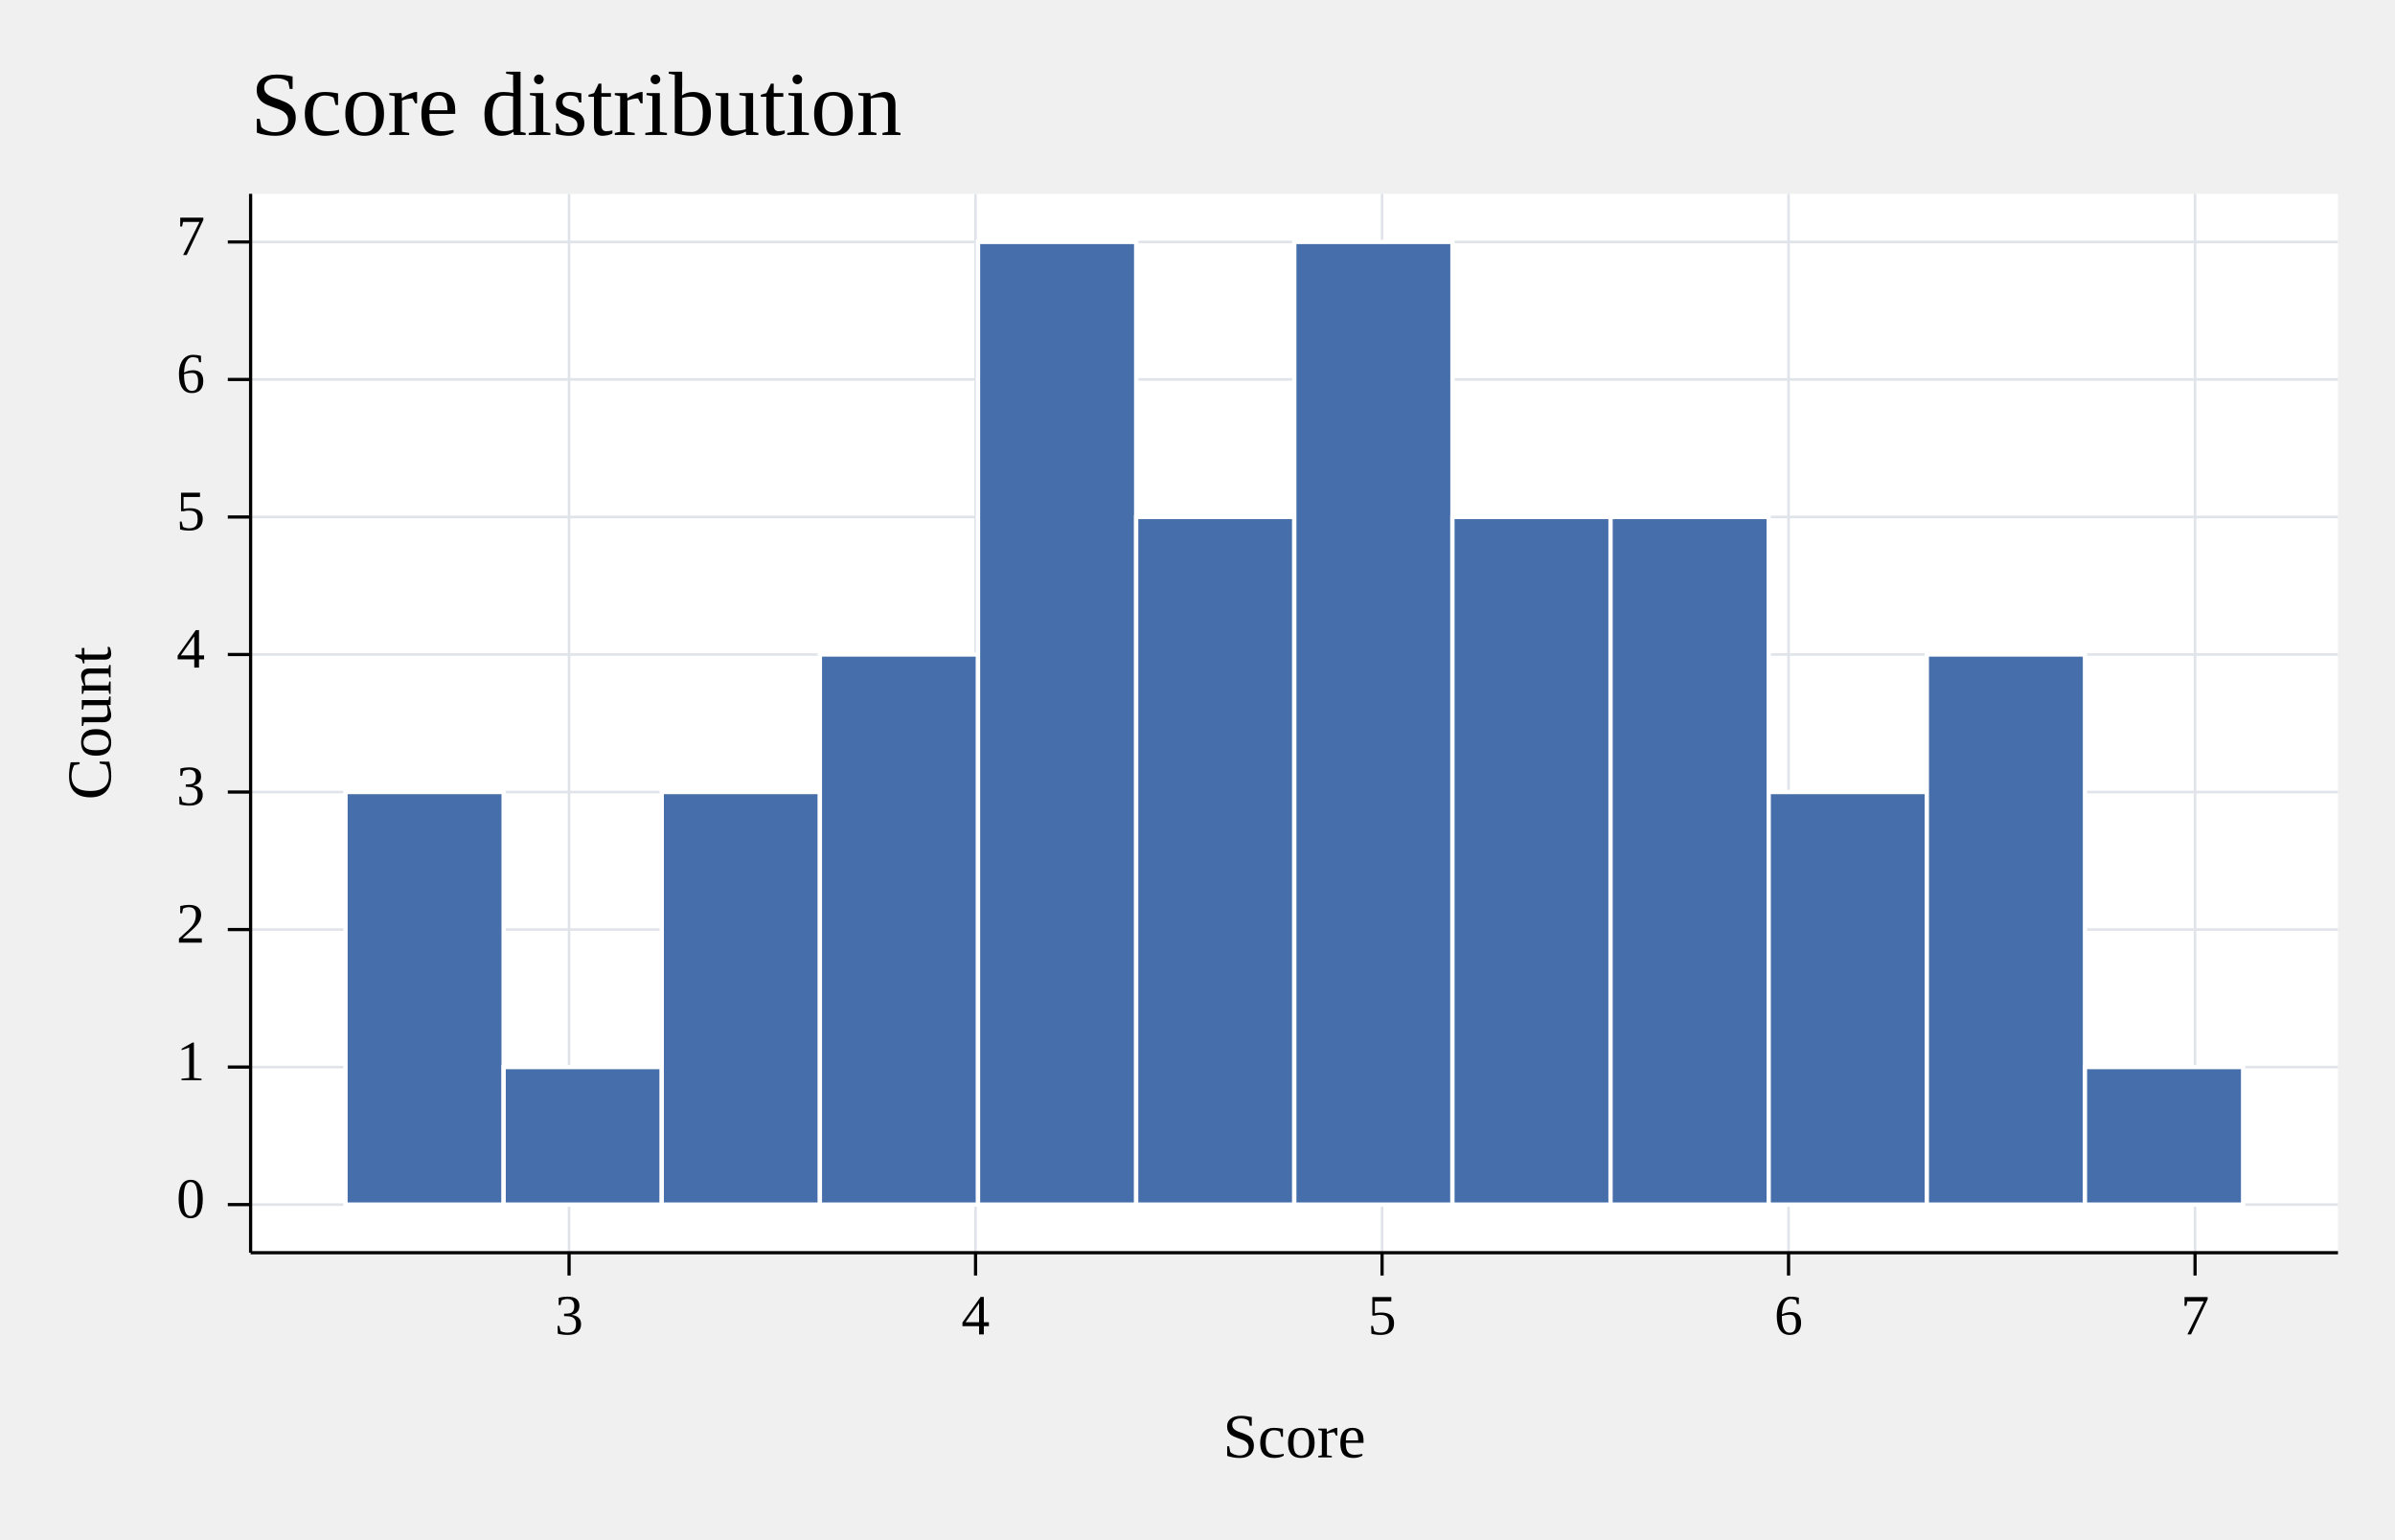
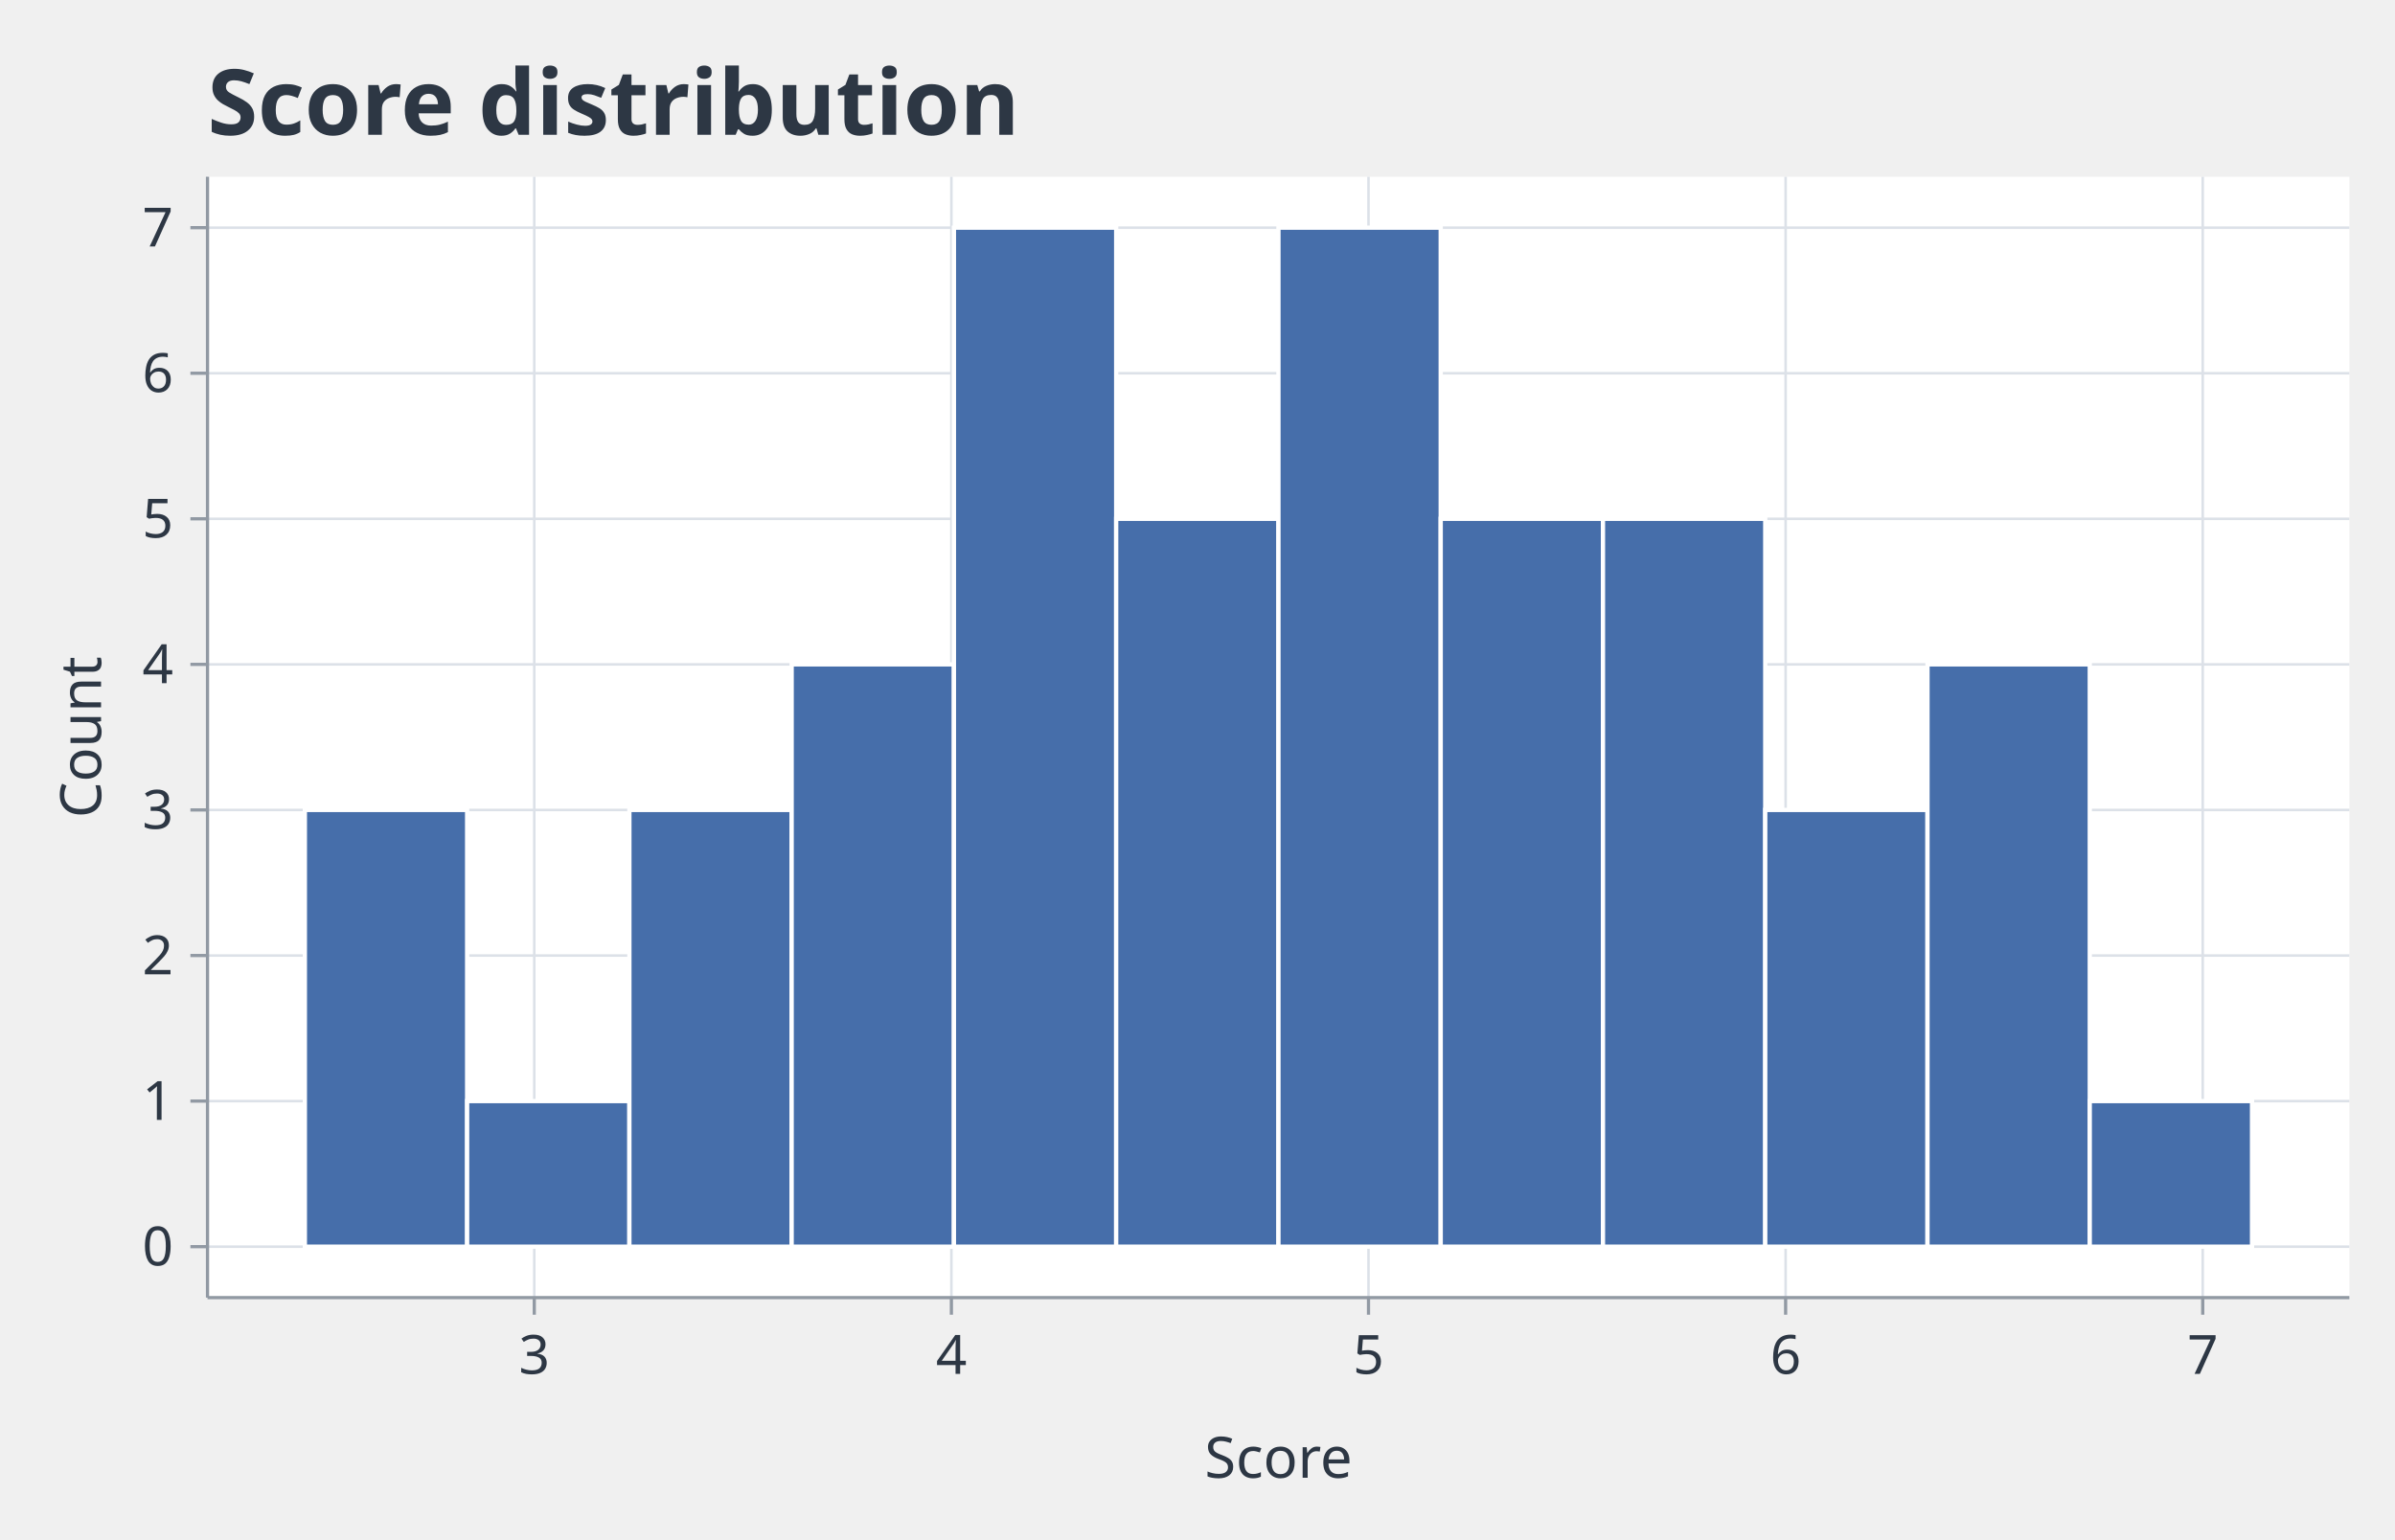
<svg xmlns="http://www.w3.org/2000/svg" width="560" height="360" viewBox="0 0 560 360" id="intaglio-plot" role="img" aria-labelledby="intaglio-plot-title" aria-describedby="intaglio-plot-description">
  <g data-name="plot-panel" clip-path="url(#clip-0)">
-     <rect data-name="plot-panel-background" stroke="none" fill="#ffffff" stroke-width="1" stroke-linecap="butt" stroke-linejoin="miter" x="58.6" y="45.333" width="488.067" height="247.667" />
-     <polyline data-name="plot-panel-grid-x" stroke="#e0e4ea" fill="none" stroke-width="0.6" stroke-linecap="butt" stroke-linejoin="miter" points="133.061,293 133.061,45.333" />
-     <polyline data-name="plot-panel-grid-x" stroke="#e0e4ea" fill="none" stroke-width="0.6" stroke-linecap="butt" stroke-linejoin="miter" points="228.108,293 228.108,45.333" />
-     <polyline data-name="plot-panel-grid-x" stroke="#e0e4ea" fill="none" stroke-width="0.6" stroke-linecap="butt" stroke-linejoin="miter" points="323.155,293 323.155,45.333" />
-     <polyline data-name="plot-panel-grid-x" stroke="#e0e4ea" fill="none" stroke-width="0.6" stroke-linecap="butt" stroke-linejoin="miter" points="418.202,293 418.202,45.333" />
-     <polyline data-name="plot-panel-grid-x" stroke="#e0e4ea" fill="none" stroke-width="0.6" stroke-linecap="butt" stroke-linejoin="miter" points="513.249,293 513.249,45.333" />
-     <polyline data-name="plot-panel-grid-y" stroke="#e0e4ea" fill="none" stroke-width="0.6" stroke-linecap="butt" stroke-linejoin="miter" points="58.6,281.742 546.667,281.742" />
-     <polyline data-name="plot-panel-grid-y" stroke="#e0e4ea" fill="none" stroke-width="0.6" stroke-linecap="butt" stroke-linejoin="miter" points="58.6,249.578 546.667,249.578" />
-     <polyline data-name="plot-panel-grid-y" stroke="#e0e4ea" fill="none" stroke-width="0.6" stroke-linecap="butt" stroke-linejoin="miter" points="58.6,217.413 546.667,217.413" />
-     <polyline data-name="plot-panel-grid-y" stroke="#e0e4ea" fill="none" stroke-width="0.6" stroke-linecap="butt" stroke-linejoin="miter" points="58.6,185.249 546.667,185.249" />
-     <polyline data-name="plot-panel-grid-y" stroke="#e0e4ea" fill="none" stroke-width="0.6" stroke-linecap="butt" stroke-linejoin="miter" points="58.6,153.084 546.667,153.084" />
-     <polyline data-name="plot-panel-grid-y" stroke="#e0e4ea" fill="none" stroke-width="0.6" stroke-linecap="butt" stroke-linejoin="miter" points="58.6,120.92 546.667,120.92" />
-     <polyline data-name="plot-panel-grid-y" stroke="#e0e4ea" fill="none" stroke-width="0.6" stroke-linecap="butt" stroke-linejoin="miter" points="58.6,88.755 546.667,88.755" />
-     <polyline data-name="plot-panel-grid-y" stroke="#e0e4ea" fill="none" stroke-width="0.6" stroke-linecap="butt" stroke-linejoin="miter" points="58.6,56.591 546.667,56.591" />
-     <rect data-name="stat-bin-bar-0" stroke="#ffffff" fill="#466eaa" stroke-width="1" stroke-linecap="butt" stroke-linejoin="miter" x="80.785" y="185.249" width="36.975" height="96.493" />
-     <rect data-name="stat-bin-bar-1" stroke="#ffffff" fill="#466eaa" stroke-width="1" stroke-linecap="butt" stroke-linejoin="miter" x="117.76" y="249.578" width="36.975" height="32.164" />
-     <rect data-name="stat-bin-bar-2" stroke="#ffffff" fill="#466eaa" stroke-width="1" stroke-linecap="butt" stroke-linejoin="miter" x="154.734" y="185.249" width="36.975" height="96.493" />
-     <rect data-name="stat-bin-bar-3" stroke="#ffffff" fill="#466eaa" stroke-width="1" stroke-linecap="butt" stroke-linejoin="miter" x="191.709" y="153.084" width="36.975" height="128.658" />
-     <rect data-name="stat-bin-bar-4" stroke="#ffffff" fill="#466eaa" stroke-width="1" stroke-linecap="butt" stroke-linejoin="miter" x="228.684" y="56.591" width="36.975" height="225.151" />
-     <rect data-name="stat-bin-bar-5" stroke="#ffffff" fill="#466eaa" stroke-width="1" stroke-linecap="butt" stroke-linejoin="miter" x="265.659" y="120.92" width="36.975" height="160.822" />
-     <rect data-name="stat-bin-bar-6" stroke="#ffffff" fill="#466eaa" stroke-width="1" stroke-linecap="butt" stroke-linejoin="miter" x="302.633" y="56.591" width="36.975" height="225.151" />
-     <rect data-name="stat-bin-bar-7" stroke="#ffffff" fill="#466eaa" stroke-width="1" stroke-linecap="butt" stroke-linejoin="miter" x="339.608" y="120.92" width="36.975" height="160.822" />
-     <rect data-name="stat-bin-bar-8" stroke="#ffffff" fill="#466eaa" stroke-width="1" stroke-linecap="butt" stroke-linejoin="miter" x="376.583" y="120.92" width="36.975" height="160.822" />
-     <rect data-name="stat-bin-bar-9" stroke="#ffffff" fill="#466eaa" stroke-width="1" stroke-linecap="butt" stroke-linejoin="miter" x="413.558" y="185.249" width="36.975" height="96.493" />
-     <rect data-name="stat-bin-bar-10" stroke="#ffffff" fill="#466eaa" stroke-width="1" stroke-linecap="butt" stroke-linejoin="miter" x="450.532" y="153.084" width="36.975" height="128.658" />
-     <rect data-name="stat-bin-bar-11" stroke="#ffffff" fill="#466eaa" stroke-width="1" stroke-linecap="butt" stroke-linejoin="miter" x="487.507" y="249.578" width="36.975" height="32.164" />
+     <rect data-name="plot-panel-background" stroke="none" fill="#ffffff" stroke-width="1" stroke-linecap="butt" stroke-linejoin="miter" x="48.52" y="41.333" width="500.813" height="262.167" />
+     <polyline data-name="plot-panel-grid-x" stroke="#dce1e8" fill="none" stroke-width="0.6" stroke-linecap="butt" stroke-linejoin="miter" points="124.925,303.5 124.925,41.333" />
+     <polyline data-name="plot-panel-grid-x" stroke="#dce1e8" fill="none" stroke-width="0.6" stroke-linecap="butt" stroke-linejoin="miter" points="222.455,303.5 222.455,41.333" />
+     <polyline data-name="plot-panel-grid-x" stroke="#dce1e8" fill="none" stroke-width="0.6" stroke-linecap="butt" stroke-linejoin="miter" points="319.984,303.5 319.984,41.333" />
+     <polyline data-name="plot-panel-grid-x" stroke="#dce1e8" fill="none" stroke-width="0.6" stroke-linecap="butt" stroke-linejoin="miter" points="417.514,303.5 417.514,41.333" />
+     <polyline data-name="plot-panel-grid-x" stroke="#dce1e8" fill="none" stroke-width="0.6" stroke-linecap="butt" stroke-linejoin="miter" points="515.043,303.5 515.043,41.333" />
+     <polyline data-name="plot-panel-grid-y" stroke="#dce1e8" fill="none" stroke-width="0.6" stroke-linecap="butt" stroke-linejoin="miter" points="48.52,291.583 549.333,291.583" />
+     <polyline data-name="plot-panel-grid-y" stroke="#dce1e8" fill="none" stroke-width="0.6" stroke-linecap="butt" stroke-linejoin="miter" points="48.52,257.536 549.333,257.536" />
+     <polyline data-name="plot-panel-grid-y" stroke="#dce1e8" fill="none" stroke-width="0.6" stroke-linecap="butt" stroke-linejoin="miter" points="48.52,223.488 549.333,223.488" />
+     <polyline data-name="plot-panel-grid-y" stroke="#dce1e8" fill="none" stroke-width="0.6" stroke-linecap="butt" stroke-linejoin="miter" points="48.52,189.44 549.333,189.44" />
+     <polyline data-name="plot-panel-grid-y" stroke="#dce1e8" fill="none" stroke-width="0.6" stroke-linecap="butt" stroke-linejoin="miter" points="48.52,155.393 549.333,155.393" />
+     <polyline data-name="plot-panel-grid-y" stroke="#dce1e8" fill="none" stroke-width="0.6" stroke-linecap="butt" stroke-linejoin="miter" points="48.52,121.345 549.333,121.345" />
+     <polyline data-name="plot-panel-grid-y" stroke="#dce1e8" fill="none" stroke-width="0.6" stroke-linecap="butt" stroke-linejoin="miter" points="48.52,87.298 549.333,87.298" />
+     <polyline data-name="plot-panel-grid-y" stroke="#dce1e8" fill="none" stroke-width="0.6" stroke-linecap="butt" stroke-linejoin="miter" points="48.52,53.25 549.333,53.25" />
+     <rect data-name="stat-bin-bar-0" stroke="#ffffff" fill="#466eaa" stroke-width="1" stroke-linecap="butt" stroke-linejoin="miter" x="71.284" y="189.44" width="37.94" height="102.143" />
+     <rect data-name="stat-bin-bar-1" stroke="#ffffff" fill="#466eaa" stroke-width="1" stroke-linecap="butt" stroke-linejoin="miter" x="109.225" y="257.536" width="37.94" height="34.048" />
+     <rect data-name="stat-bin-bar-2" stroke="#ffffff" fill="#466eaa" stroke-width="1" stroke-linecap="butt" stroke-linejoin="miter" x="147.165" y="189.44" width="37.94" height="102.143" />
+     <rect data-name="stat-bin-bar-3" stroke="#ffffff" fill="#466eaa" stroke-width="1" stroke-linecap="butt" stroke-linejoin="miter" x="185.106" y="155.393" width="37.94" height="136.19" />
+     <rect data-name="stat-bin-bar-4" stroke="#ffffff" fill="#466eaa" stroke-width="1" stroke-linecap="butt" stroke-linejoin="miter" x="223.046" y="53.25" width="37.94" height="238.333" />
+     <rect data-name="stat-bin-bar-5" stroke="#ffffff" fill="#466eaa" stroke-width="1" stroke-linecap="butt" stroke-linejoin="miter" x="260.986" y="121.345" width="37.94" height="170.238" />
+     <rect data-name="stat-bin-bar-6" stroke="#ffffff" fill="#466eaa" stroke-width="1" stroke-linecap="butt" stroke-linejoin="miter" x="298.927" y="53.25" width="37.94" height="238.333" />
+     <rect data-name="stat-bin-bar-7" stroke="#ffffff" fill="#466eaa" stroke-width="1" stroke-linecap="butt" stroke-linejoin="miter" x="336.867" y="121.345" width="37.94" height="170.238" />
+     <rect data-name="stat-bin-bar-8" stroke="#ffffff" fill="#466eaa" stroke-width="1" stroke-linecap="butt" stroke-linejoin="miter" x="374.808" y="121.345" width="37.94" height="170.238" />
+     <rect data-name="stat-bin-bar-9" stroke="#ffffff" fill="#466eaa" stroke-width="1" stroke-linecap="butt" stroke-linejoin="miter" x="412.748" y="189.44" width="37.94" height="102.143" />
+     <rect data-name="stat-bin-bar-10" stroke="#ffffff" fill="#466eaa" stroke-width="1" stroke-linecap="butt" stroke-linejoin="miter" x="450.688" y="155.393" width="37.94" height="136.19" />
+     <rect data-name="stat-bin-bar-11" stroke="#ffffff" fill="#466eaa" stroke-width="1" stroke-linecap="butt" stroke-linejoin="miter" x="488.629" y="257.536" width="37.94" height="34.048" />
  </g>
  <g data-name="x-axis">
-     <polyline data-name="x-axis-baseline" stroke="#000000" fill="none" stroke-width="0.75" stroke-linecap="butt" stroke-linejoin="miter" points="58.6,293 546.667,293" />
-     <polyline data-name="x-axis-ticks" stroke="#000000" fill="none" stroke-width="0.75" stroke-linecap="butt" stroke-linejoin="miter" points="133.061,293 133.061,298.333" />
-     <polyline data-name="x-axis-ticks" stroke="#000000" fill="none" stroke-width="0.75" stroke-linecap="butt" stroke-linejoin="miter" points="228.108,293 228.108,298.333" />
-     <polyline data-name="x-axis-ticks" stroke="#000000" fill="none" stroke-width="0.75" stroke-linecap="butt" stroke-linejoin="miter" points="323.155,293 323.155,298.333" />
-     <polyline data-name="x-axis-ticks" stroke="#000000" fill="none" stroke-width="0.75" stroke-linecap="butt" stroke-linejoin="miter" points="418.202,293 418.202,298.333" />
-     <polyline data-name="x-axis-ticks" stroke="#000000" fill="none" stroke-width="0.75" stroke-linecap="butt" stroke-linejoin="miter" points="513.249,293 513.249,298.333" />
-     <text data-name="x-axis-label" fill="#000000" stroke="none" font-size="13.333" x="133.061" y="303.667" text-anchor="middle" dominant-baseline="text-before-edge">3</text>
-     <text data-name="x-axis-label" fill="#000000" stroke="none" font-size="13.333" x="228.108" y="303.667" text-anchor="middle" dominant-baseline="text-before-edge">4</text>
-     <text data-name="x-axis-label" fill="#000000" stroke="none" font-size="13.333" x="323.155" y="303.667" text-anchor="middle" dominant-baseline="text-before-edge">5</text>
-     <text data-name="x-axis-label" fill="#000000" stroke="none" font-size="13.333" x="418.202" y="303.667" text-anchor="middle" dominant-baseline="text-before-edge">6</text>
-     <text data-name="x-axis-label" fill="#000000" stroke="none" font-size="13.333" x="513.249" y="303.667" text-anchor="middle" dominant-baseline="text-before-edge">7</text>
-     <text data-name="x-axis-title" fill="#000000" stroke="none" font-size="14.667" x="302.633" y="337.5" text-anchor="middle" dominant-baseline="middle">Score</text>
+     <polyline data-name="x-axis-baseline" stroke="#9199a3" fill="none" stroke-width="0.75" stroke-linecap="butt" stroke-linejoin="miter" points="48.52,303.5 549.333,303.5" />
+     <polyline data-name="x-axis-ticks" stroke="#9199a3" fill="none" stroke-width="0.75" stroke-linecap="butt" stroke-linejoin="miter" points="124.925,303.5 124.925,307.5" />
+     <polyline data-name="x-axis-ticks" stroke="#9199a3" fill="none" stroke-width="0.75" stroke-linecap="butt" stroke-linejoin="miter" points="222.455,303.5 222.455,307.5" />
+     <polyline data-name="x-axis-ticks" stroke="#9199a3" fill="none" stroke-width="0.75" stroke-linecap="butt" stroke-linejoin="miter" points="319.984,303.5 319.984,307.5" />
+     <polyline data-name="x-axis-ticks" stroke="#9199a3" fill="none" stroke-width="0.75" stroke-linecap="butt" stroke-linejoin="miter" points="417.514,303.5 417.514,307.5" />
+     <polyline data-name="x-axis-ticks" stroke="#9199a3" fill="none" stroke-width="0.75" stroke-linecap="butt" stroke-linejoin="miter" points="515.043,303.5 515.043,307.5" />
+     <text data-name="x-axis-label" fill="#2d3744" stroke="none" font-family="sans-serif" font-weight="400" font-size="12.667" x="124.925" y="311.5" text-anchor="middle" dominant-baseline="text-before-edge">3</text>
+     <text data-name="x-axis-label" fill="#2d3744" stroke="none" font-family="sans-serif" font-weight="400" font-size="12.667" x="222.455" y="311.5" text-anchor="middle" dominant-baseline="text-before-edge">4</text>
+     <text data-name="x-axis-label" fill="#2d3744" stroke="none" font-family="sans-serif" font-weight="400" font-size="12.667" x="319.984" y="311.5" text-anchor="middle" dominant-baseline="text-before-edge">5</text>
+     <text data-name="x-axis-label" fill="#2d3744" stroke="none" font-family="sans-serif" font-weight="400" font-size="12.667" x="417.514" y="311.5" text-anchor="middle" dominant-baseline="text-before-edge">6</text>
+     <text data-name="x-axis-label" fill="#2d3744" stroke="none" font-family="sans-serif" font-weight="400" font-size="12.667" x="515.043" y="311.5" text-anchor="middle" dominant-baseline="text-before-edge">7</text>
+     <text data-name="x-axis-title" fill="#2d3744" stroke="none" font-family="sans-serif" font-weight="400" font-size="13.333" x="298.927" y="341" text-anchor="middle" dominant-baseline="middle">Score</text>
  </g>
  <g data-name="y-axis">
-     <polyline data-name="y-axis-baseline" stroke="#000000" fill="none" stroke-width="0.75" stroke-linecap="butt" stroke-linejoin="miter" points="58.6,293 58.6,45.333" />
-     <polyline data-name="y-axis-ticks" stroke="#000000" fill="none" stroke-width="0.75" stroke-linecap="butt" stroke-linejoin="miter" points="58.6,281.742 53.267,281.742" />
-     <polyline data-name="y-axis-ticks" stroke="#000000" fill="none" stroke-width="0.75" stroke-linecap="butt" stroke-linejoin="miter" points="58.6,249.578 53.267,249.578" />
-     <polyline data-name="y-axis-ticks" stroke="#000000" fill="none" stroke-width="0.75" stroke-linecap="butt" stroke-linejoin="miter" points="58.6,217.413 53.267,217.413" />
-     <polyline data-name="y-axis-ticks" stroke="#000000" fill="none" stroke-width="0.75" stroke-linecap="butt" stroke-linejoin="miter" points="58.6,185.249 53.267,185.249" />
-     <polyline data-name="y-axis-ticks" stroke="#000000" fill="none" stroke-width="0.75" stroke-linecap="butt" stroke-linejoin="miter" points="58.6,153.084 53.267,153.084" />
-     <polyline data-name="y-axis-ticks" stroke="#000000" fill="none" stroke-width="0.75" stroke-linecap="butt" stroke-linejoin="miter" points="58.6,120.92 53.267,120.92" />
-     <polyline data-name="y-axis-ticks" stroke="#000000" fill="none" stroke-width="0.75" stroke-linecap="butt" stroke-linejoin="miter" points="58.6,88.755 53.267,88.755" />
-     <polyline data-name="y-axis-ticks" stroke="#000000" fill="none" stroke-width="0.75" stroke-linecap="butt" stroke-linejoin="miter" points="58.6,56.591 53.267,56.591" />
-     <text data-name="y-axis-label" fill="#000000" stroke="none" font-size="13.333" x="47.933" y="281.742" text-anchor="end" dominant-baseline="middle">0</text>
-     <text data-name="y-axis-label" fill="#000000" stroke="none" font-size="13.333" x="47.933" y="249.578" text-anchor="end" dominant-baseline="middle">1</text>
-     <text data-name="y-axis-label" fill="#000000" stroke="none" font-size="13.333" x="47.933" y="217.413" text-anchor="end" dominant-baseline="middle">2</text>
-     <text data-name="y-axis-label" fill="#000000" stroke="none" font-size="13.333" x="47.933" y="185.249" text-anchor="end" dominant-baseline="middle">3</text>
-     <text data-name="y-axis-label" fill="#000000" stroke="none" font-size="13.333" x="47.933" y="153.084" text-anchor="end" dominant-baseline="middle">4</text>
-     <text data-name="y-axis-label" fill="#000000" stroke="none" font-size="13.333" x="47.933" y="120.92" text-anchor="end" dominant-baseline="middle">5</text>
-     <text data-name="y-axis-label" fill="#000000" stroke="none" font-size="13.333" x="47.933" y="88.755" text-anchor="end" dominant-baseline="middle">6</text>
-     <text data-name="y-axis-label" fill="#000000" stroke="none" font-size="13.333" x="47.933" y="56.591" text-anchor="end" dominant-baseline="middle">7</text>
-     <text data-name="y-axis-title" fill="#000000" stroke="none" font-size="14.667" x="22.5" y="169.167" text-anchor="middle" dominant-baseline="middle" transform="rotate(-90 22.5 169.1667)">Count</text>
+     <polyline data-name="y-axis-baseline" stroke="#9199a3" fill="none" stroke-width="0.75" stroke-linecap="butt" stroke-linejoin="miter" points="48.52,303.5 48.52,41.333" />
+     <polyline data-name="y-axis-ticks" stroke="#9199a3" fill="none" stroke-width="0.75" stroke-linecap="butt" stroke-linejoin="miter" points="48.52,291.583 44.52,291.583" />
+     <polyline data-name="y-axis-ticks" stroke="#9199a3" fill="none" stroke-width="0.75" stroke-linecap="butt" stroke-linejoin="miter" points="48.52,257.536 44.52,257.536" />
+     <polyline data-name="y-axis-ticks" stroke="#9199a3" fill="none" stroke-width="0.75" stroke-linecap="butt" stroke-linejoin="miter" points="48.52,223.488 44.52,223.488" />
+     <polyline data-name="y-axis-ticks" stroke="#9199a3" fill="none" stroke-width="0.75" stroke-linecap="butt" stroke-linejoin="miter" points="48.52,189.44 44.52,189.44" />
+     <polyline data-name="y-axis-ticks" stroke="#9199a3" fill="none" stroke-width="0.75" stroke-linecap="butt" stroke-linejoin="miter" points="48.52,155.393 44.52,155.393" />
+     <polyline data-name="y-axis-ticks" stroke="#9199a3" fill="none" stroke-width="0.75" stroke-linecap="butt" stroke-linejoin="miter" points="48.52,121.345 44.52,121.345" />
+     <polyline data-name="y-axis-ticks" stroke="#9199a3" fill="none" stroke-width="0.75" stroke-linecap="butt" stroke-linejoin="miter" points="48.52,87.298 44.52,87.298" />
+     <polyline data-name="y-axis-ticks" stroke="#9199a3" fill="none" stroke-width="0.75" stroke-linecap="butt" stroke-linejoin="miter" points="48.52,53.25 44.52,53.25" />
+     <text data-name="y-axis-label" fill="#2d3744" stroke="none" font-family="sans-serif" font-weight="400" font-size="12.667" x="40.52" y="291.583" text-anchor="end" dominant-baseline="middle">0</text>
+     <text data-name="y-axis-label" fill="#2d3744" stroke="none" font-family="sans-serif" font-weight="400" font-size="12.667" x="40.52" y="257.536" text-anchor="end" dominant-baseline="middle">1</text>
+     <text data-name="y-axis-label" fill="#2d3744" stroke="none" font-family="sans-serif" font-weight="400" font-size="12.667" x="40.52" y="223.488" text-anchor="end" dominant-baseline="middle">2</text>
+     <text data-name="y-axis-label" fill="#2d3744" stroke="none" font-family="sans-serif" font-weight="400" font-size="12.667" x="40.52" y="189.44" text-anchor="end" dominant-baseline="middle">3</text>
+     <text data-name="y-axis-label" fill="#2d3744" stroke="none" font-family="sans-serif" font-weight="400" font-size="12.667" x="40.52" y="155.393" text-anchor="end" dominant-baseline="middle">4</text>
+     <text data-name="y-axis-label" fill="#2d3744" stroke="none" font-family="sans-serif" font-weight="400" font-size="12.667" x="40.52" y="121.345" text-anchor="end" dominant-baseline="middle">5</text>
+     <text data-name="y-axis-label" fill="#2d3744" stroke="none" font-family="sans-serif" font-weight="400" font-size="12.667" x="40.52" y="87.298" text-anchor="end" dominant-baseline="middle">6</text>
+     <text data-name="y-axis-label" fill="#2d3744" stroke="none" font-family="sans-serif" font-weight="400" font-size="12.667" x="40.52" y="53.25" text-anchor="end" dominant-baseline="middle">7</text>
+     <text data-name="y-axis-title" fill="#2d3744" stroke="none" font-family="sans-serif" font-weight="400" font-size="13.333" x="19" y="172.417" text-anchor="middle" dominant-baseline="middle" transform="rotate(-90 19 172.4167)">Count</text>
  </g>
  <g data-name="plot-title">
-     <text data-name="plot-title" fill="#000000" stroke="none" font-size="21.333" x="58.6" y="26.667" text-anchor="start" dominant-baseline="middle">Score distribution</text>
+     <text data-name="plot-title" fill="#2d3744" stroke="none" font-family="sans-serif" font-weight="600" font-size="21.333" x="48.52" y="24" text-anchor="start" dominant-baseline="middle">Score distribution</text>
  </g>
  <defs>
    <clipPath id="clip-0">
-       <rect x="58.6" y="45.333" width="488.067" height="247.667" />
+       <rect x="48.52" y="41.333" width="500.813" height="262.167" />
    </clipPath>
  </defs>
</svg>
